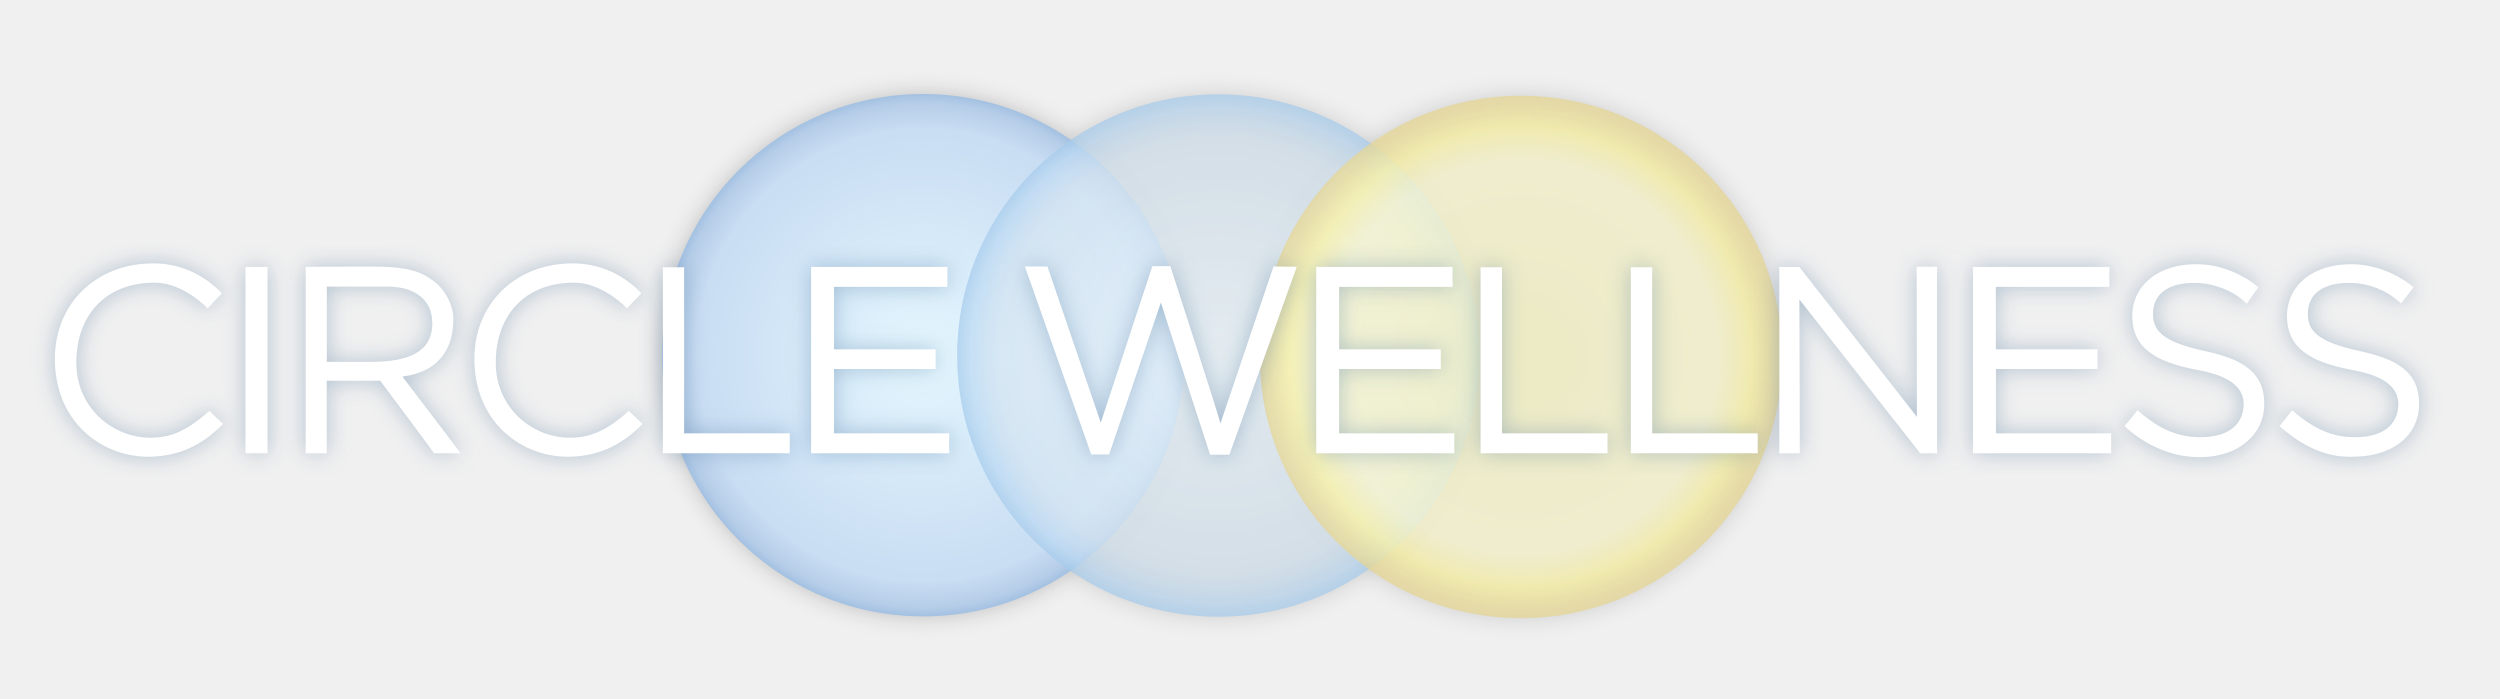
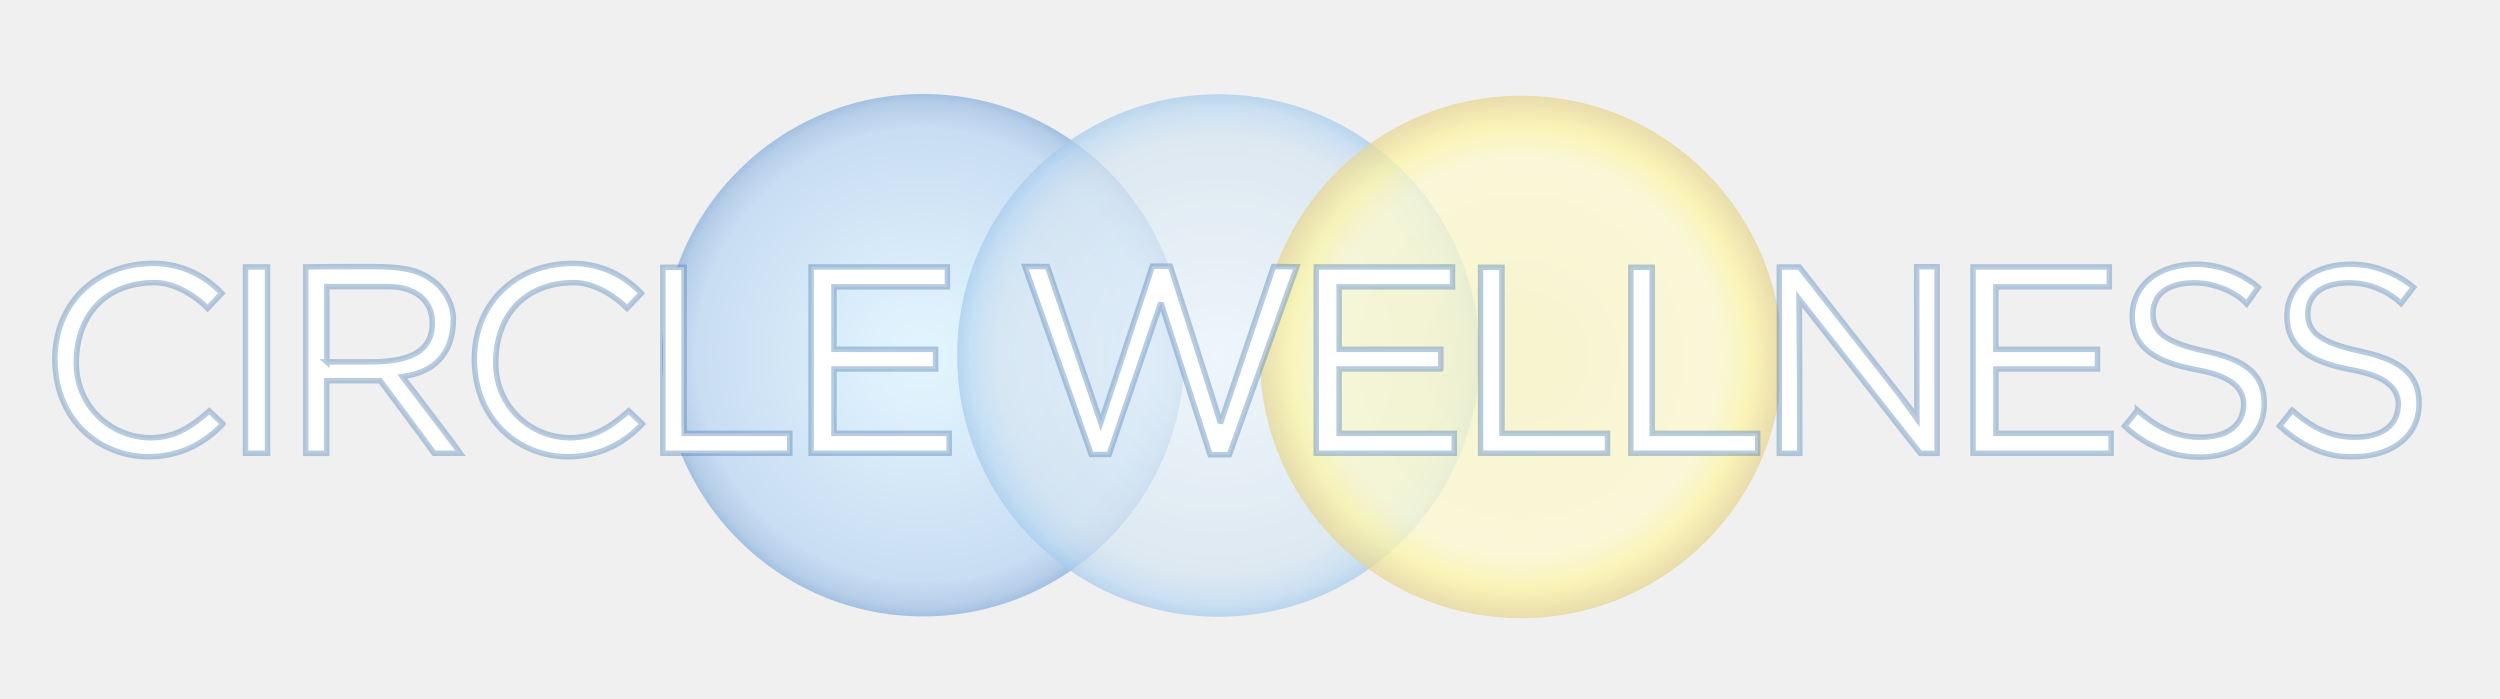
<svg xmlns="http://www.w3.org/2000/svg" width="228" height="63.715" viewBox="0 0 228 63.715">
-   <filter id="e" filterRes="1000" color-interpolation-filters="sRGB">
-     <feFlood flood-opacity=".384" flood-color="#4C769E" result="flood" />
-     <feComposite in="flood" in2="SourceGraphic" operator="in" result="composite1" />
-     <feGaussianBlur in="composite1" stdDeviation="1" result="blur" />
-     <feOffset result="offset" />
-     <feComposite in="SourceGraphic" in2="offset" result="composite2" />
-   </filter>
-   <filter id="a" filterRes="1000" color-interpolation-filters="sRGB">
-     <feFlood flood-opacity=".2" flood-color="#000" result="flood" />
-     <feComposite in="flood" in2="SourceGraphic" operator="in" result="composite1" />
-     <feGaussianBlur in="composite1" stdDeviation="1" result="blur" />
-     <feOffset result="offset" />
-     <feComposite in="SourceGraphic" in2="offset" result="composite2" />
-   </filter>
-   <g filter="url(#a)">
-     <radialGradient id="b" cx="676.188" cy="583.463" r="23.822" gradientTransform="translate(-592 -551.07)" gradientUnits="userSpaceOnUse">
-       <stop offset=".084" stop-color="#E1F4FD" />
-       <stop offset=".866" stop-color="#C9DDF3" />
-       <stop offset=".95" stop-color="#B9D0EA" />
-       <stop offset=".966" stop-color="#B5CDE8" />
-       <stop offset="1" stop-color="#A4C1E2" />
+   <radialGradient id="a" cx="676.188" cy="583.463" r="23.822" gradientTransform="translate(-592 -551.07)" gradientUnits="userSpaceOnUse">
+     <stop offset=".084" stop-color="#E1F4FD" />
+     <stop offset=".866" stop-color="#C9DDF3" />
+     <stop offset=".95" stop-color="#B9D0EA" />
+     <stop offset=".966" stop-color="#B5CDE8" />
+     <stop offset="1" stop-color="#A4C1E2" />
+   </radialGradient>
+   <circle fill="url(#a)" cx="84.188" cy="32.394" r="23.822" />
+   <g opacity=".72">
+     <radialGradient id="b" cx="703.114" cy="583.491" r="23.822" gradientTransform="translate(-592 -551.07)" gradientUnits="userSpaceOnUse">
+       <stop offset="0" stop-color="#EDF8FE" />
+       <stop offset=".832" stop-color="#D6E5F1" />
+       <stop offset=".9" stop-color="#C9DFF1" />
+       <stop offset=".95" stop-color="#BCD9F2" />
+       <stop offset="1" stop-color="#A5CBEC" />
    </radialGradient>
-     <circle fill="url(#b)" cx="84.188" cy="32.394" r="23.822" />
-     <g opacity=".72">
-       <radialGradient id="c" cx="703.114" cy="583.491" r="23.822" gradientTransform="translate(-592 -551.07)" gradientUnits="userSpaceOnUse">
-         <stop offset="0" stop-color="#EDF8FE" />
-         <stop offset=".832" stop-color="#D6E5F1" />
-         <stop offset=".9" stop-color="#C9DFF1" />
-         <stop offset=".95" stop-color="#BCD9F2" />
-         <stop offset="1" stop-color="#A5CBEC" />
-       </radialGradient>
-       <circle fill="url(#c)" cx="111.114" cy="32.422" r="23.822" />
-     </g>
-     <g opacity=".72">
-       <radialGradient id="d" cx="730.723" cy="583.623" r="23.822" gradientTransform="translate(-592 -551.07)" gradientUnits="userSpaceOnUse">
-         <stop offset="0" stop-color="#F9F6C1" />
-         <stop offset=".748" stop-color="#FCF9CE" />
-         <stop offset=".789" stop-color="#FCF8C4" />
-         <stop offset=".862" stop-color="#FEF6AA" />
-         <stop offset=".883" stop-color="#FEF5A2" />
-         <stop offset="1" stop-color="#E6D591" />
-       </radialGradient>
-       <circle fill="url(#d)" cx="138.722" cy="32.554" r="23.822" />
-     </g>
+     <circle fill="url(#b)" cx="111.114" cy="32.422" r="23.822" />
  </g>
-   <path fill="#FFF" filter="url(#e)" d="M20.333 38.662c-2.018 2.11-4.21 2.9-6.475 2.988-4.197.164-8.654-2.796-8.85-8.558-.178-5.254 3.645-9.074 8.98-9.074 2.57 0 4.75 1.142 6.246 2.732l-1.3 1.367c-.848-.88-2.8-2.34-4.82-2.34-4.42 0-7.152 2.9-7.152 7.312 0 4.11 3.35 6.898 6.896 6.83 1.886-.036 3.32-.75 5.237-2.44l1.235 1.172.003.01zm38.258 0c-2.017 2.11-4.21 2.9-6.473 2.988-4.197.164-8.654-2.796-8.85-8.558-.18-5.254 3.644-9.074 8.98-9.074 2.57 0 4.75 1.142 6.244 2.732l-1.307 1.367c-.847-.88-2.8-2.34-4.82-2.34-4.42 0-7.15 2.9-7.15 7.312 0 4.11 3.35 6.898 6.896 6.83 1.885-.036 3.318-.75 5.24-2.44l1.234 1.172.007.01zM24.4 24.345V41.34h-2.012V24.345h2.01zm3.48 0c.155-.023 4.21-.033 6.083-.033 3.156 0 4.393.424 5.563 1.302 1.205.905 1.822 2.375 1.822 3.45 0 2.34-.944 4.782-4.648 5.286 0 0 4.86 6.342 5.296 6.99H39.59c-.342-.498-4.914-6.617-4.914-6.617h-4.878v6.62h-1.92V24.345zM29.8 33h3.993c3.357 0 5.635-.814 5.635-3.547 0-2.08-1.593-3.312-4.033-3.312h-5.592v6.862L29.8 33zm30.647-8.624h1.947v15.146h9.63v1.818h-11.57V24.377h-.007zm74.583 0h1.95v15.146h9.628v1.818H135.03V24.376zm13.705 0h1.947v15.146h9.62v1.818h-11.57V24.377h.003zM85.33 33.652h-9.27v5.87h10.506v1.817H73.973V24.345h12.43v1.818H76.06v5.694h9.27v1.794zm105.967 0h-9.27v5.87h10.51v1.817h-12.595V24.345h12.43v1.818h-10.35v5.694h9.27v1.794h.005zm-59.898 0h-9.272v5.87h10.508v1.817h-12.594V24.345h12.43v1.818H122.13v5.694h9.27v1.794zm-31.88 7.794l-6.05-17.142h2.058l4.865 14.24 4.703-14.27h1.64s4.564 14.075 4.565 14.353l4.843-14.325 2.124.03-6.147 17.14h-1.76s-4.47-13.77-4.488-13.88l-4.72 13.854H99.51h.01zm62.756-.107V24.35h1.826s10.63 13.52 10.72 13.674l-.022-13.7h1.864v17.02h-1.538l-11.02-14.037c.016.312.034 14.035.034 14.035h-1.873l.01-.003zm46.77-3.927c1.254 1.1 2.93 2.288 5.124 2.438 2.69.186 4.397-.794 4.55-2.752.172-2.196-2.138-2.977-4.244-3.368-3.945-.734-5.904-2.11-5.904-4.894 0-2.817 2.418-4.867 6.174-4.734 2.34.084 4.42 1.243 5.367 2.102l-1.13 1.47c-1.44-1.315-3.03-1.806-4.378-1.867-2.48-.112-4.13.827-4.13 2.815 0 1.568.94 2.57 4.74 3.396 3.245.706 5.63 1.838 5.388 5.234-.188 2.584-2.602 4.713-7.02 4.37-2.132-.167-4.194-1.39-5.693-2.765l1.163-1.437-.008-.007zm-14.11 0c1.257 1.1 2.93 2.288 5.128 2.438 2.688.186 4.396-.794 4.55-2.752.17-2.196-2.138-2.977-4.245-3.368-3.948-.734-5.907-2.11-5.907-4.894 0-2.817 2.41-4.867 6.17-4.734 2.33.084 4.38 1.243 5.33 2.102l-1.068 1.5c-1.164-1.227-3.062-1.836-4.408-1.897-2.478-.112-4.13.827-4.13 2.815 0 1.568.938 2.57 4.74 3.396 3.243.706 5.632 1.838 5.386 5.234-.186 2.584-2.7 4.858-7.02 4.37-2.1-.24-4.3-1.4-5.693-2.765l1.164-1.437.003-.007z" />
+   <g opacity=".72">
+     <radialGradient id="c" cx="730.723" cy="583.623" r="23.822" gradientTransform="translate(-592 -551.07)" gradientUnits="userSpaceOnUse">
+       <stop offset="0" stop-color="#F9F6C1" />
+       <stop offset=".748" stop-color="#FCF9CE" />
+       <stop offset=".789" stop-color="#FCF8C4" />
+       <stop offset=".862" stop-color="#FEF6AA" />
+       <stop offset=".883" stop-color="#FEF5A2" />
+       <stop offset="1" stop-color="#E6D591" />
+     </radialGradient>
+     <circle fill="url(#c)" cx="138.722" cy="32.554" r="23.822" />
+   </g>
+   <path fill="#FFF" stroke="#4B7EB4" stroke-opacity="40%" stroke-width=".5" d="M20.333 38.662c-2.018 2.11-4.21 2.9-6.475 2.988-4.197.164-8.654-2.796-8.85-8.558-.178-5.254 3.645-9.074 8.98-9.074 2.57 0 4.75 1.142 6.246 2.732l-1.3 1.367c-.848-.88-2.8-2.34-4.82-2.34-4.42 0-7.152 2.9-7.152 7.312 0 4.11 3.35 6.898 6.896 6.83 1.886-.036 3.32-.75 5.237-2.44l1.235 1.172.003.01zm38.258 0c-2.017 2.11-4.21 2.9-6.473 2.988-4.197.164-8.654-2.796-8.85-8.558-.18-5.254 3.644-9.074 8.98-9.074 2.57 0 4.75 1.142 6.244 2.732l-1.307 1.367c-.847-.88-2.8-2.34-4.82-2.34-4.42 0-7.15 2.9-7.15 7.312 0 4.11 3.35 6.898 6.896 6.83 1.885-.036 3.318-.75 5.24-2.44l1.234 1.172.007.01zM24.4 24.345V41.34h-2.012V24.345h2.01zm3.48 0c.155-.023 4.21-.033 6.083-.033 3.156 0 4.393.424 5.563 1.302 1.205.905 1.822 2.375 1.822 3.45 0 2.34-.944 4.782-4.648 5.286 0 0 4.86 6.342 5.296 6.99H39.59c-.342-.498-4.914-6.617-4.914-6.617h-4.878v6.62h-1.92V24.345zM29.8 33h3.993c3.357 0 5.635-.814 5.635-3.547 0-2.08-1.593-3.312-4.033-3.312h-5.592v6.862L29.8 33zm30.647-8.624h1.947v15.146h9.63v1.818h-11.57V24.377h-.007zm74.583 0h1.95v15.146h9.628v1.818H135.03V24.376zm13.705 0h1.947v15.146h9.62v1.818h-11.57V24.377h.003zM85.33 33.652h-9.27v5.87h10.506v1.817H73.973V24.345h12.43v1.818H76.06v5.694h9.27v1.794zm105.967 0h-9.27v5.87h10.51v1.817h-12.595V24.345h12.43v1.818h-10.35v5.694h9.27v1.794h.005zm-59.898 0h-9.272v5.87h10.508v1.817h-12.594V24.345h12.43v1.818H122.13v5.694h9.27v1.794zm-31.88 7.794l-6.05-17.142h2.058l4.865 14.24 4.703-14.27h1.64s4.564 14.075 4.565 14.353l4.843-14.325 2.124.03-6.147 17.14h-1.76s-4.47-13.77-4.488-13.88l-4.72 13.854H99.51h.01zm62.756-.107V24.35h1.826s10.63 13.52 10.72 13.674l-.022-13.7h1.864v17.02h-1.538l-11.02-14.037c.016.312.034 14.035.034 14.035h-1.873l.01-.003zm46.77-3.927c1.254 1.1 2.93 2.288 5.124 2.438 2.69.186 4.397-.794 4.55-2.752.172-2.196-2.138-2.977-4.244-3.368-3.945-.734-5.904-2.11-5.904-4.894 0-2.817 2.418-4.867 6.174-4.734 2.34.084 4.42 1.243 5.367 2.102l-1.13 1.47c-1.44-1.315-3.03-1.806-4.378-1.867-2.48-.112-4.13.827-4.13 2.815 0 1.568.94 2.57 4.74 3.396 3.245.706 5.63 1.838 5.388 5.234-.188 2.584-2.602 4.713-7.02 4.37-2.132-.167-4.194-1.39-5.693-2.765l1.163-1.437-.008-.007zm-14.11 0c1.257 1.1 2.93 2.288 5.128 2.438 2.688.186 4.396-.794 4.55-2.752.17-2.196-2.138-2.977-4.245-3.368-3.948-.734-5.907-2.11-5.907-4.894 0-2.817 2.41-4.867 6.17-4.734 2.33.084 4.38 1.243 5.33 2.102l-1.068 1.5c-1.164-1.227-3.062-1.836-4.408-1.897-2.478-.112-4.13.827-4.13 2.815 0 1.568.938 2.57 4.74 3.396 3.243.706 5.632 1.838 5.386 5.234-.186 2.584-2.7 4.858-7.02 4.37-2.1-.24-4.3-1.4-5.693-2.765l1.164-1.437.003-.007z" />
</svg>
